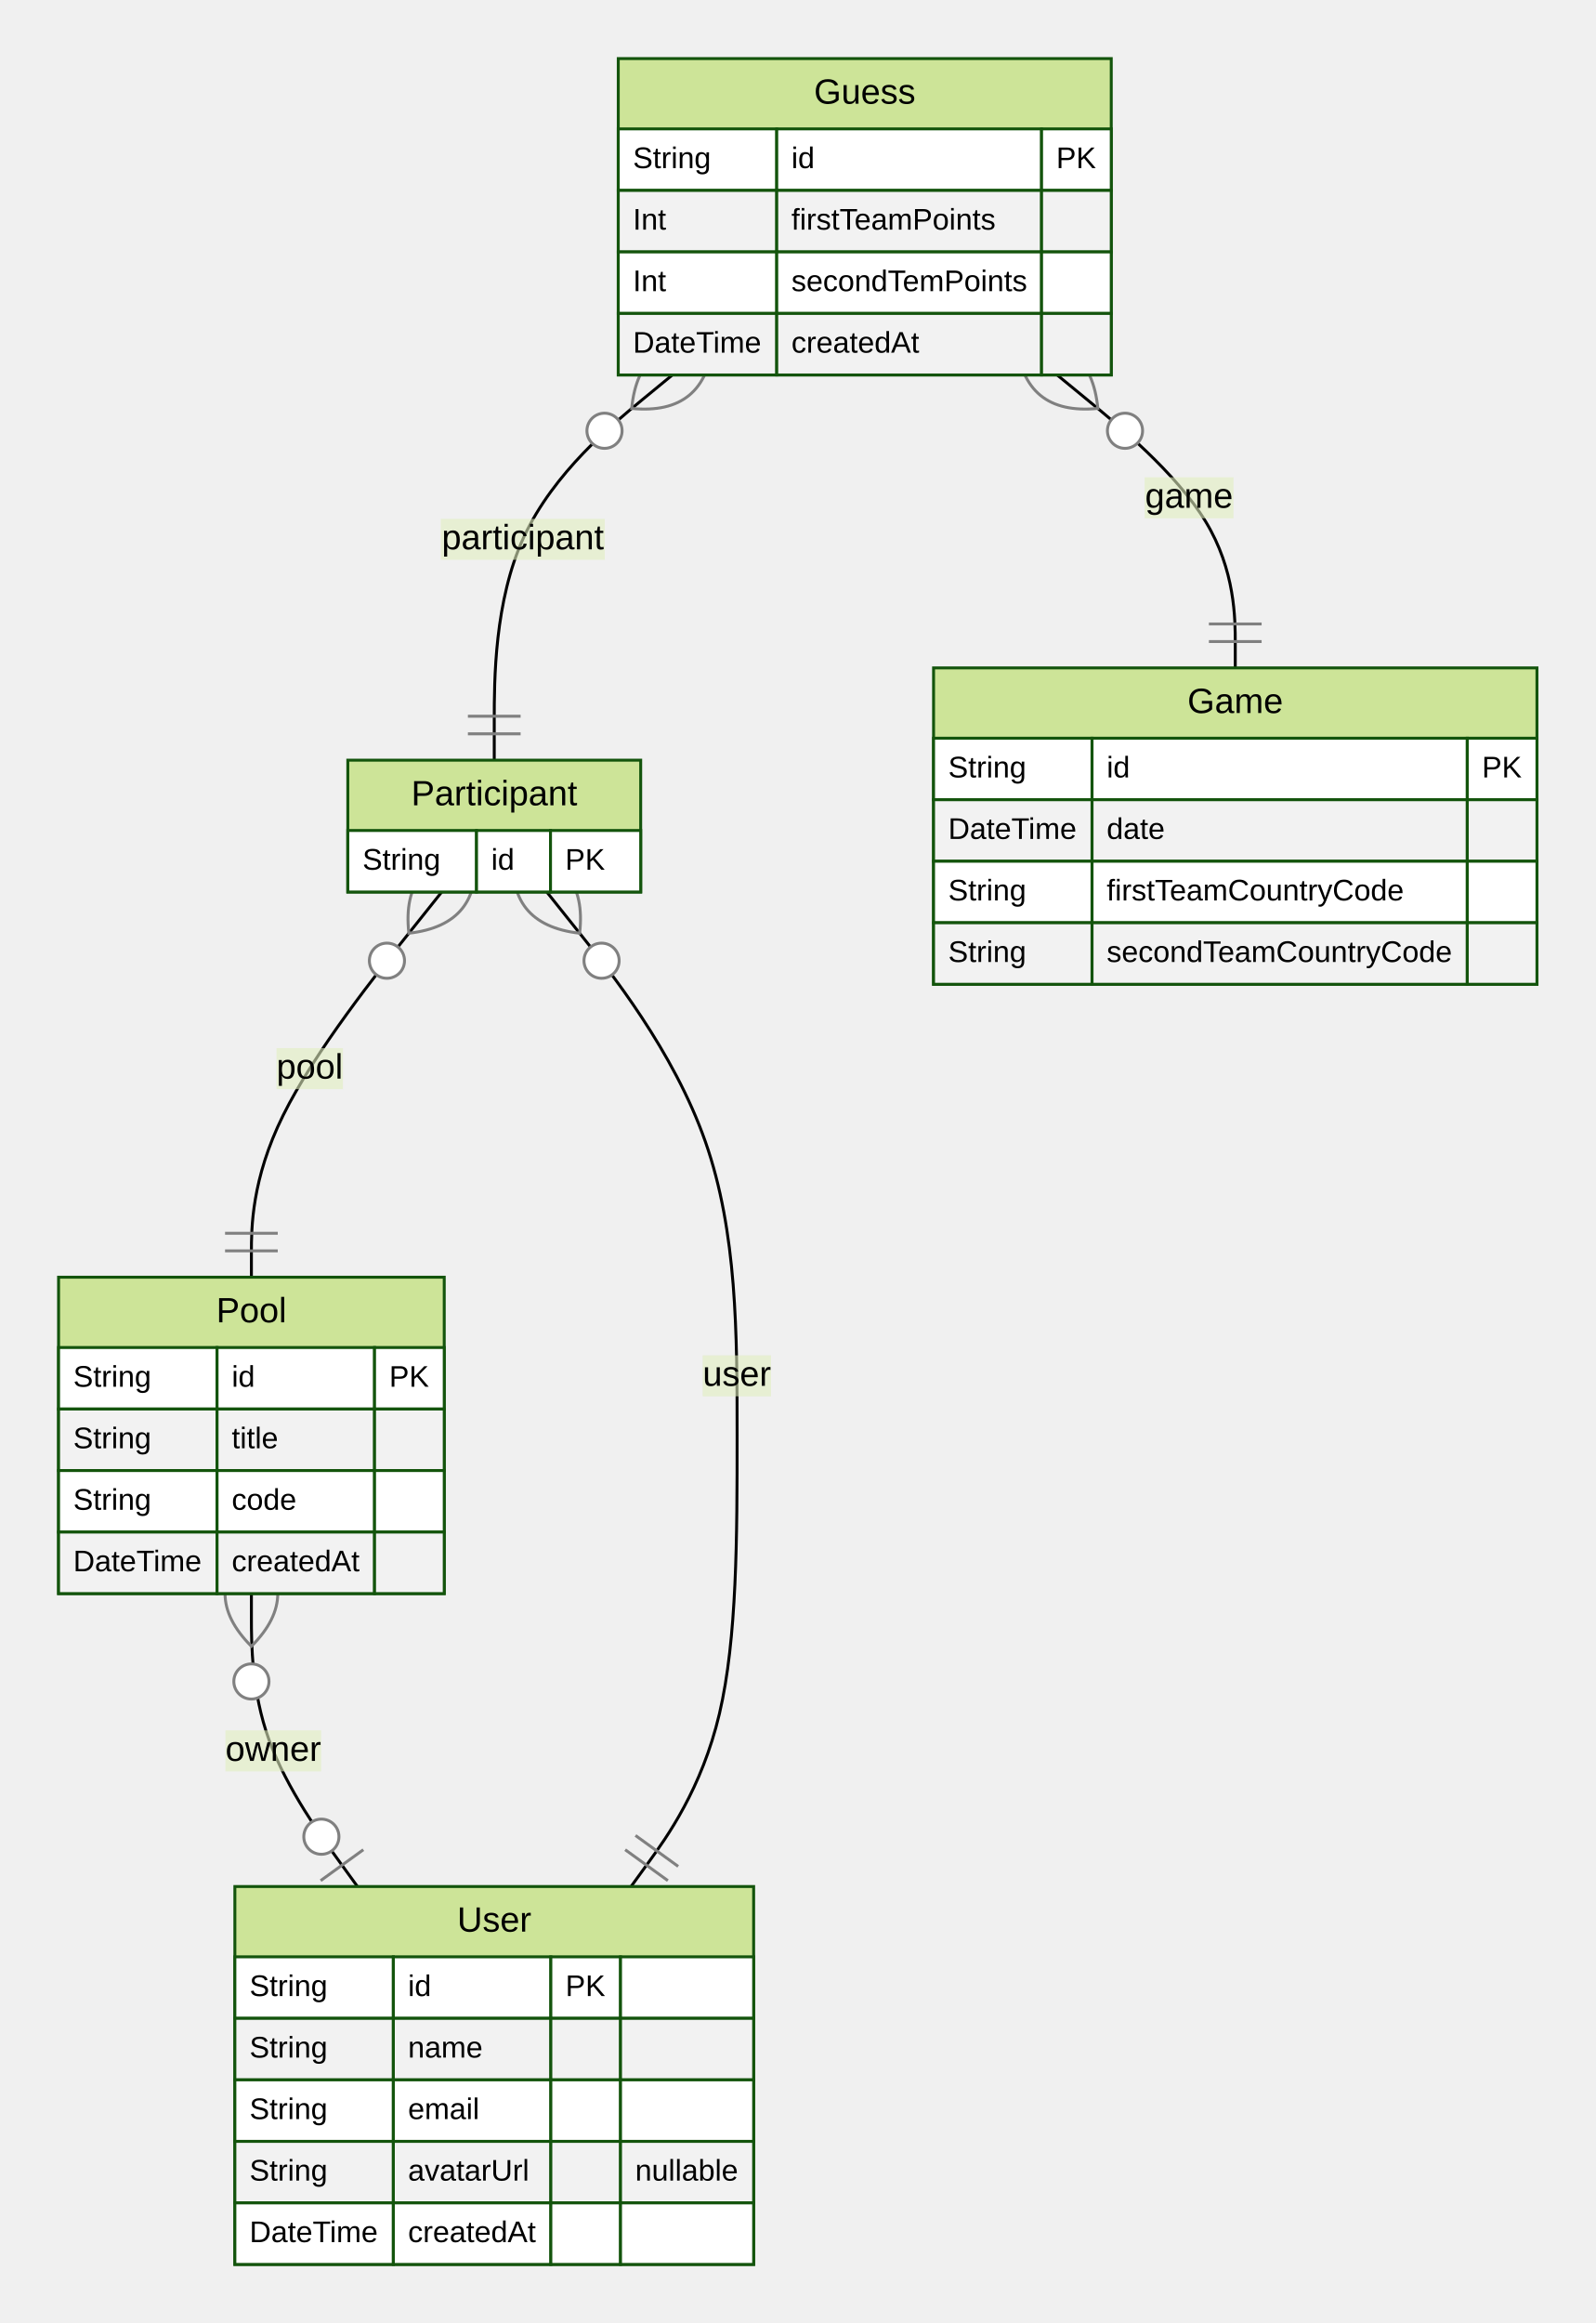
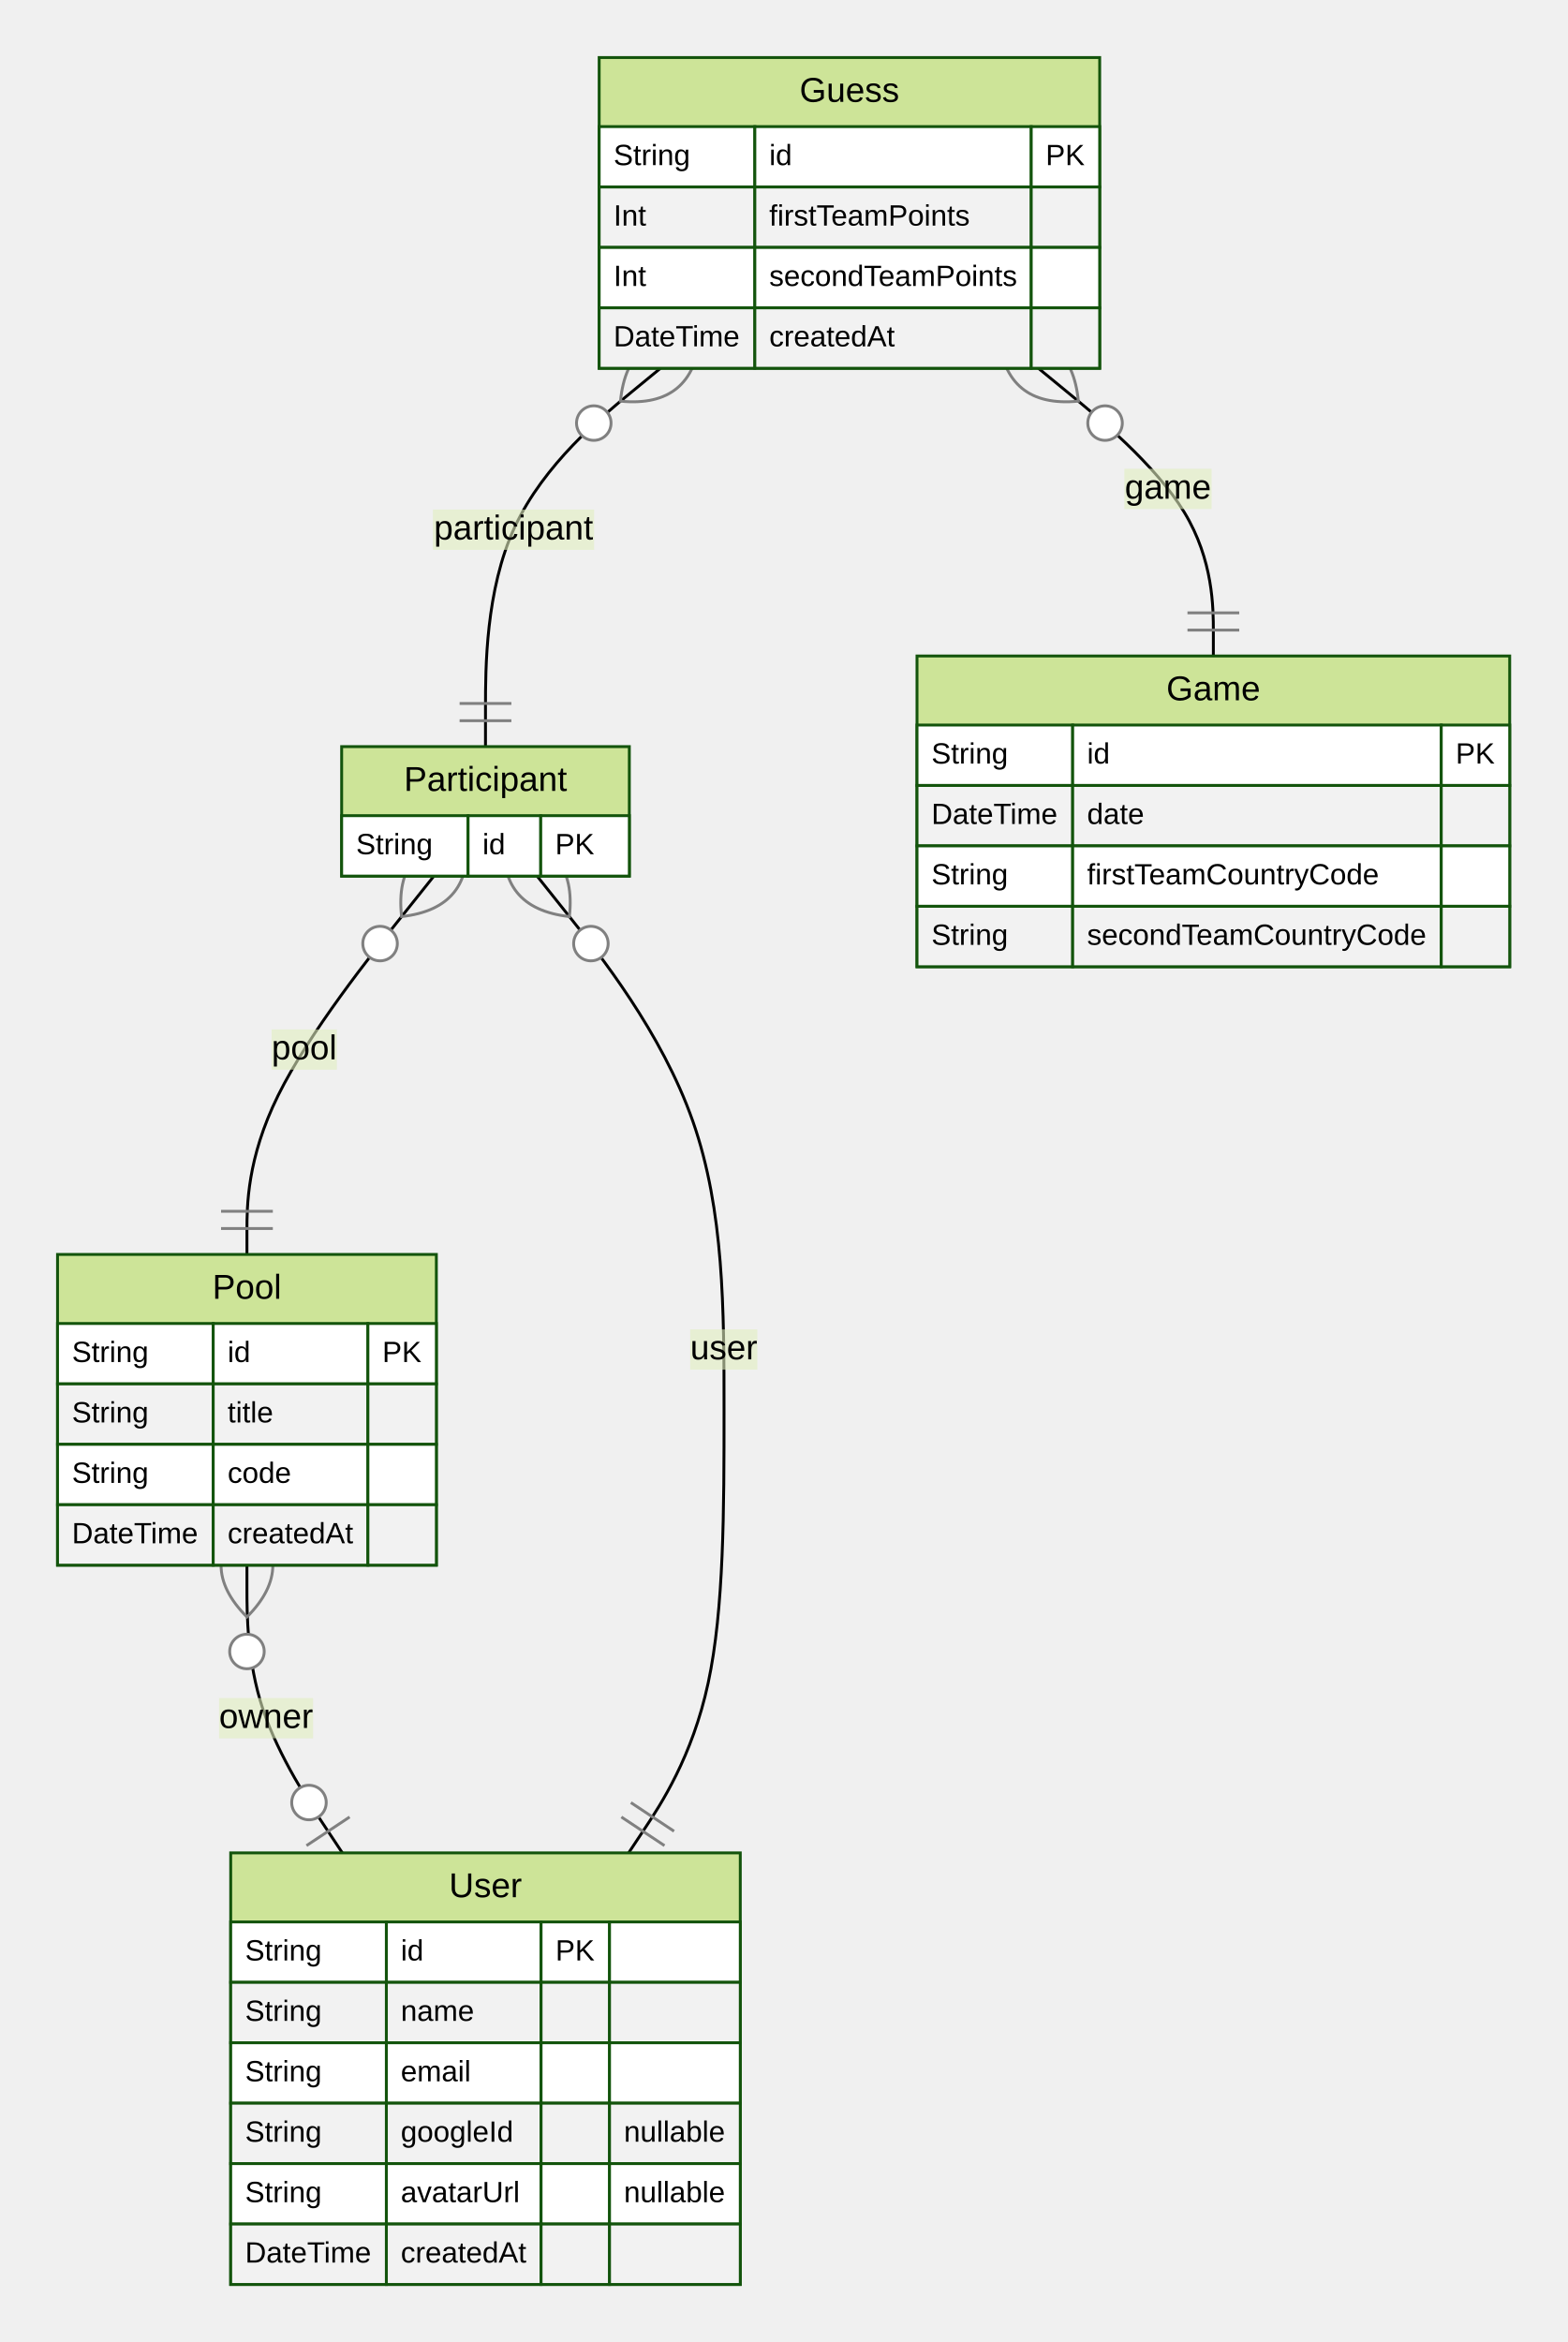
- <svg xmlns="http://www.w3.org/2000/svg" aria-labelledby="chart-title-mermaid-0 chart-desc-mermaid-0" role="img" viewBox="0 0 544.791 793" style="max-width: 544.791px; background-color: white;" width="100%" id="mermaid-0">
+ <svg xmlns="http://www.w3.org/2000/svg" aria-labelledby="chart-title-mermaid-0 chart-desc-mermaid-0" role="img" viewBox="0 0 544.791 814" style="max-width: 544.791px; background-color: white;" width="100%" id="mermaid-0">
  <style>#mermaid-0 {font-family:"trebuchet ms",verdana,arial,sans-serif;font-size:16px;fill:#000000;}#mermaid-0 .error-icon{fill:#552222;}#mermaid-0 .error-text{fill:#552222;stroke:#552222;}#mermaid-0 .edge-thickness-normal{stroke-width:2px;}#mermaid-0 .edge-thickness-thick{stroke-width:3.5px;}#mermaid-0 .edge-pattern-solid{stroke-dasharray:0;}#mermaid-0 .edge-pattern-dashed{stroke-dasharray:3;}#mermaid-0 .edge-pattern-dotted{stroke-dasharray:2;}#mermaid-0 .marker{fill:#000000;stroke:#000000;}#mermaid-0 .marker.cross{stroke:#000000;}#mermaid-0 svg{font-family:"trebuchet ms",verdana,arial,sans-serif;font-size:16px;}#mermaid-0 .entityBox{fill:#cde498;stroke:#13540c;}#mermaid-0 .attributeBoxOdd{fill:#ffffff;stroke:#13540c;}#mermaid-0 .attributeBoxEven{fill:#f2f2f2;stroke:#13540c;}#mermaid-0 .relationshipLabelBox{fill:hsl(78.158, 58.462%, 84.51%);opacity:0.7;background-color:hsl(78.158, 58.462%, 84.51%);}#mermaid-0 .relationshipLabelBox rect{opacity:0.5;}#mermaid-0 .relationshipLine{stroke:#000000;}#mermaid-0 :root{--mermaid-font-family:"trebuchet ms",verdana,arial,sans-serif;}</style>
  <g />
  <defs>
    <marker orient="auto" markerHeight="18" markerWidth="18" refY="9" refX="0" id="ONLY_ONE_START">
      <path d="M9,0 L9,18 M15,0 L15,18" fill="none" stroke="gray" />
    </marker>
  </defs>
  <defs>
    <marker orient="auto" markerHeight="18" markerWidth="18" refY="9" refX="18" id="ONLY_ONE_END">
      <path d="M3,0 L3,18 M9,0 L9,18" fill="none" stroke="gray" />
    </marker>
  </defs>
  <defs>
    <marker orient="auto" markerHeight="18" markerWidth="30" refY="9" refX="0" id="ZERO_OR_ONE_START">
      <circle r="6" cy="9" cx="21" fill="white" stroke="gray" />
      <path d="M9,0 L9,18" fill="none" stroke="gray" />
    </marker>
  </defs>
  <defs>
    <marker orient="auto" markerHeight="18" markerWidth="30" refY="9" refX="30" id="ZERO_OR_ONE_END">
      <circle r="6" cy="9" cx="9" fill="white" stroke="gray" />
      <path d="M21,0 L21,18" fill="none" stroke="gray" />
    </marker>
  </defs>
  <defs>
    <marker orient="auto" markerHeight="36" markerWidth="45" refY="18" refX="18" id="ONE_OR_MORE_START">
      <path d="M0,18 Q 18,0 36,18 Q 18,36 0,18 M42,9 L42,27" fill="none" stroke="gray" />
    </marker>
  </defs>
  <defs>
    <marker orient="auto" markerHeight="36" markerWidth="45" refY="18" refX="27" id="ONE_OR_MORE_END">
      <path d="M3,9 L3,27 M9,18 Q27,0 45,18 Q27,36 9,18" fill="none" stroke="gray" />
    </marker>
  </defs>
  <defs>
    <marker orient="auto" markerHeight="36" markerWidth="57" refY="18" refX="18" id="ZERO_OR_MORE_START">
      <circle r="6" cy="18" cx="48" fill="white" stroke="gray" />
      <path d="M0,18 Q18,0 36,18 Q18,36 0,18" fill="none" stroke="gray" />
    </marker>
  </defs>
  <defs>
    <marker orient="auto" markerHeight="36" markerWidth="57" refY="18" refX="39" id="ZERO_OR_MORE_END">
      <circle r="6" cy="18" cx="9" fill="white" stroke="gray" />
      <path d="M21,18 Q39,0 57,18 Q39,36 21,18" fill="none" stroke="gray" />
    </marker>
  </defs>
-   <path marker-start="url(#ZERO_OR_MORE_START)" marker-end="url(#ZERO_OR_ONE_END)" fill="none" stroke="gray" d="M85.841,544L85.841,552.333C85.841,560.667,85.841,577.333,91.876,594C97.911,610.667,109.981,627.333,116.016,635.667L122.051,644" class="er relationshipLine" />
-   <path marker-start="url(#ZERO_OR_MORE_START)" marker-end="url(#ONLY_ONE_END)" fill="none" stroke="gray" d="M186.702,304.5L197.532,318.083C208.362,331.667,230.023,358.833,240.853,389.75C251.683,420.667,251.683,455.333,251.683,490C251.683,524.667,251.683,559.333,245.648,585C239.613,610.667,227.543,627.333,221.508,635.667L215.473,644" class="er relationshipLine" />
+   <path marker-start="url(#ZERO_OR_MORE_START)" marker-end="url(#ZERO_OR_ONE_END)" fill="none" stroke="gray" d="M85.841,544L85.841,552.333C85.841,560.667,85.841,577.333,91.37,594C96.898,610.667,107.954,627.333,113.482,635.667L119.01,644" class="er relationshipLine" />
+   <path marker-start="url(#ZERO_OR_MORE_START)" marker-end="url(#ONLY_ONE_END)" fill="none" stroke="gray" d="M186.702,304.5L197.532,318.083C208.362,331.667,230.023,358.833,240.853,389.75C251.683,420.667,251.683,455.333,251.683,490C251.683,524.667,251.683,559.333,246.155,585C240.627,610.667,229.571,627.333,224.043,635.667L218.515,644" class="er relationshipLine" />
  <path marker-start="url(#ZERO_OR_MORE_START)" marker-end="url(#ONLY_ONE_END)" fill="none" stroke="gray" d="M150.823,304.5L139.992,318.083C129.162,331.667,107.502,358.833,96.672,380.75C85.841,402.667,85.841,419.333,85.841,427.667L85.841,436" class="er relationshipLine" />
  <path marker-start="url(#ZERO_OR_MORE_START)" marker-end="url(#ONLY_ONE_END)" fill="none" stroke="gray" d="M229.583,128L219.446,136.333C209.309,144.667,189.036,161.333,178.899,183.25C168.762,205.167,168.762,232.333,168.762,245.917L168.762,259.5" class="er relationshipLine" />
  <path marker-start="url(#ZERO_OR_MORE_START)" marker-end="url(#ONLY_ONE_END)" fill="none" stroke="gray" d="M360.956,128L371.093,136.333C381.23,144.667,401.503,161.333,411.64,178C421.777,194.667,421.777,211.333,421.777,219.667L421.777,228" class="er relationshipLine" />
  <g transform="translate(20,436 )" id="Pool">
    <rect height="108" width="131.683" y="0" x="0" stroke="gray" fill-opacity="100%" fill="honeydew" class="er entityBox" />
    <text transform="translate(65.84149,12)" style="font-family: &quot;trebuchet ms&quot;, verdana, arial, sans-serif;; font-size: 12px" text-anchor="middle" dominant-baseline="middle" y="0" x="0" id="entity-Pool" class="er entityLabel">Pool</text>
    <rect height="21" width="54.113" y="24" x="0" stroke="gray" fill-opacity="100%" fill="honeydew" class="er attributeBoxOdd" />
    <text transform="translate(5,34.5)" style="font-family: &quot;trebuchet ms&quot;, verdana, arial, sans-serif;; font-size: 10.2px" text-anchor="left" dominant-baseline="middle" y="0" x="0" id="entity-Pool-attr-1-type" class="er entityLabel">String</text>
    <rect height="21" width="53.775" y="24" x="54.113" stroke="gray" fill-opacity="100%" fill="honeydew" class="er attributeBoxOdd" />
    <text transform="translate(59.11313,34.5)" style="font-family: &quot;trebuchet ms&quot;, verdana, arial, sans-serif;; font-size: 10.2px" text-anchor="left" dominant-baseline="middle" y="0" x="0" id="entity-Pool-attr-1-name" class="er entityLabel">id</text>
    <rect height="21" width="23.795" y="24" x="107.888" stroke="gray" fill-opacity="100%" fill="honeydew" class="er attributeBoxOdd" />
    <text transform="translate(112.888,34.5)" style="font-family: &quot;trebuchet ms&quot;, verdana, arial, sans-serif;; font-size: 10.2px" text-anchor="left" dominant-baseline="middle" y="0" x="0" id="entity-Pool-attr-1-key" class="er entityLabel">PK</text>
    <rect height="21" width="54.113" y="45" x="0" stroke="gray" fill-opacity="100%" fill="honeydew" class="er attributeBoxEven" />
    <text transform="translate(5,55.5)" style="font-family: &quot;trebuchet ms&quot;, verdana, arial, sans-serif;; font-size: 10.2px" text-anchor="left" dominant-baseline="middle" y="0" x="0" id="entity-Pool-attr-2-type" class="er entityLabel">String</text>
    <rect height="21" width="53.775" y="45" x="54.113" stroke="gray" fill-opacity="100%" fill="honeydew" class="er attributeBoxEven" />
    <text transform="translate(59.11313,55.5)" style="font-family: &quot;trebuchet ms&quot;, verdana, arial, sans-serif;; font-size: 10.2px" text-anchor="left" dominant-baseline="middle" y="0" x="0" id="entity-Pool-attr-2-name" class="er entityLabel">title</text>
    <rect height="21" width="23.795" y="45" x="107.888" stroke="gray" fill-opacity="100%" fill="honeydew" class="er attributeBoxEven" />
    <text transform="translate(112.888,55.5)" style="font-family: &quot;trebuchet ms&quot;, verdana, arial, sans-serif;; font-size: 10.2px" text-anchor="left" dominant-baseline="middle" y="0" x="0" id="entity-Pool-attr-2-key" class="er entityLabel" />
    <rect height="21" width="54.113" y="66" x="0" stroke="gray" fill-opacity="100%" fill="honeydew" class="er attributeBoxOdd" />
    <text transform="translate(5,76.5)" style="font-family: &quot;trebuchet ms&quot;, verdana, arial, sans-serif;; font-size: 10.2px" text-anchor="left" dominant-baseline="middle" y="0" x="0" id="entity-Pool-attr-3-type" class="er entityLabel">String</text>
    <rect height="21" width="53.775" y="66" x="54.113" stroke="gray" fill-opacity="100%" fill="honeydew" class="er attributeBoxOdd" />
    <text transform="translate(59.11313,76.5)" style="font-family: &quot;trebuchet ms&quot;, verdana, arial, sans-serif;; font-size: 10.2px" text-anchor="left" dominant-baseline="middle" y="0" x="0" id="entity-Pool-attr-3-name" class="er entityLabel">code</text>
    <rect height="21" width="23.795" y="66" x="107.888" stroke="gray" fill-opacity="100%" fill="honeydew" class="er attributeBoxOdd" />
    <text transform="translate(112.888,76.5)" style="font-family: &quot;trebuchet ms&quot;, verdana, arial, sans-serif;; font-size: 10.2px" text-anchor="left" dominant-baseline="middle" y="0" x="0" id="entity-Pool-attr-3-key" class="er entityLabel" />
    <rect height="21" width="54.113" y="87" x="0" stroke="gray" fill-opacity="100%" fill="honeydew" class="er attributeBoxEven" />
    <text transform="translate(5,97.5)" style="font-family: &quot;trebuchet ms&quot;, verdana, arial, sans-serif;; font-size: 10.2px" text-anchor="left" dominant-baseline="middle" y="0" x="0" id="entity-Pool-attr-4-type" class="er entityLabel">DateTime</text>
    <rect height="21" width="53.775" y="87" x="54.113" stroke="gray" fill-opacity="100%" fill="honeydew" class="er attributeBoxEven" />
    <text transform="translate(59.11313,97.5)" style="font-family: &quot;trebuchet ms&quot;, verdana, arial, sans-serif;; font-size: 10.2px" text-anchor="left" dominant-baseline="middle" y="0" x="0" id="entity-Pool-attr-4-name" class="er entityLabel">createdAt</text>
    <rect height="21" width="23.795" y="87" x="107.888" stroke="gray" fill-opacity="100%" fill="honeydew" class="er attributeBoxEven" />
    <text transform="translate(112.888,97.5)" style="font-family: &quot;trebuchet ms&quot;, verdana, arial, sans-serif;; font-size: 10.2px" text-anchor="left" dominant-baseline="middle" y="0" x="0" id="entity-Pool-attr-4-key" class="er entityLabel" />
  </g>
  <g transform="translate(118.7622,259.5 )" id="Participant">
    <rect height="45" width="100" y="0" x="0" stroke="gray" fill-opacity="100%" fill="honeydew" class="er entityBox" />
    <text transform="translate(50,12)" style="font-family: &quot;trebuchet ms&quot;, verdana, arial, sans-serif;; font-size: 12px" text-anchor="middle" dominant-baseline="middle" y="0" x="0" id="entity-Participant" class="er entityLabel">Participant</text>
    <rect height="21" width="43.945" y="24" x="0" stroke="gray" fill-opacity="100%" fill="honeydew" class="er attributeBoxOdd" />
    <text transform="translate(5,34.5)" style="font-family: &quot;trebuchet ms&quot;, verdana, arial, sans-serif;; font-size: 10.2px" text-anchor="left" dominant-baseline="middle" y="0" x="0" id="entity-Participant-attr-1-type" class="er entityLabel">String</text>
    <rect height="21" width="25.262" y="24" x="43.945" stroke="gray" fill-opacity="100%" fill="honeydew" class="er attributeBoxOdd" />
    <text transform="translate(48.94526,34.5)" style="font-family: &quot;trebuchet ms&quot;, verdana, arial, sans-serif;; font-size: 10.2px" text-anchor="left" dominant-baseline="middle" y="0" x="0" id="entity-Participant-attr-1-name" class="er entityLabel">id</text>
    <rect height="21" width="30.793" y="24" x="69.207" stroke="gray" fill-opacity="100%" fill="honeydew" class="er attributeBoxOdd" />
    <text transform="translate(74.20681,34.5)" style="font-family: &quot;trebuchet ms&quot;, verdana, arial, sans-serif;; font-size: 10.2px" text-anchor="left" dominant-baseline="middle" y="0" x="0" id="entity-Participant-attr-1-key" class="er entityLabel">PK</text>
  </g>
  <g transform="translate(80.19414,644 )" id="User">
-     <rect height="129" width="177.136" y="0" x="0" stroke="gray" fill-opacity="100%" fill="honeydew" class="er entityBox" />
+     <rect height="150" width="177.136" y="0" x="0" stroke="gray" fill-opacity="100%" fill="honeydew" class="er entityBox" />
    <text transform="translate(88.5681,12)" style="font-family: &quot;trebuchet ms&quot;, verdana, arial, sans-serif;; font-size: 12px" text-anchor="middle" dominant-baseline="middle" y="0" x="0" id="entity-User" class="er entityLabel">User</text>
    <rect height="21" width="54.113" y="24" x="0" stroke="gray" fill-opacity="100%" fill="honeydew" class="er attributeBoxOdd" />
    <text transform="translate(5,34.5)" style="font-family: &quot;trebuchet ms&quot;, verdana, arial, sans-serif;; font-size: 10.2px" text-anchor="left" dominant-baseline="middle" y="0" x="0" id="entity-User-attr-1-type" class="er entityLabel">String</text>
    <rect height="21" width="53.775" y="24" x="54.113" stroke="gray" fill-opacity="100%" fill="honeydew" class="er attributeBoxOdd" />
    <text transform="translate(59.11313,34.5)" style="font-family: &quot;trebuchet ms&quot;, verdana, arial, sans-serif;; font-size: 10.2px" text-anchor="left" dominant-baseline="middle" y="0" x="0" id="entity-User-attr-1-name" class="er entityLabel">id</text>
    <rect height="21" width="23.795" y="24" x="107.888" stroke="gray" fill-opacity="100%" fill="honeydew" class="er attributeBoxOdd" />
    <text transform="translate(112.888,34.5)" style="font-family: &quot;trebuchet ms&quot;, verdana, arial, sans-serif;; font-size: 10.2px" text-anchor="left" dominant-baseline="middle" y="0" x="0" id="entity-User-attr-1-key" class="er entityLabel">PK</text>
    <rect height="21" width="45.453" y="24" x="131.683" stroke="gray" fill-opacity="100%" fill="honeydew" class="er attributeBoxOdd" />
    <text transform="translate(136.683,34.5)" style="font-family: &quot;trebuchet ms&quot;, verdana, arial, sans-serif;; font-size: 10.2px" text-anchor="left" dominant-baseline="middle" y="0" x="0" id="entity-User-attr-1-comment" class="er entityLabel" />
    <rect height="21" width="54.113" y="45" x="0" stroke="gray" fill-opacity="100%" fill="honeydew" class="er attributeBoxEven" />
    <text transform="translate(5,55.5)" style="font-family: &quot;trebuchet ms&quot;, verdana, arial, sans-serif;; font-size: 10.2px" text-anchor="left" dominant-baseline="middle" y="0" x="0" id="entity-User-attr-2-type" class="er entityLabel">String</text>
    <rect height="21" width="53.775" y="45" x="54.113" stroke="gray" fill-opacity="100%" fill="honeydew" class="er attributeBoxEven" />
    <text transform="translate(59.11313,55.5)" style="font-family: &quot;trebuchet ms&quot;, verdana, arial, sans-serif;; font-size: 10.2px" text-anchor="left" dominant-baseline="middle" y="0" x="0" id="entity-User-attr-2-name" class="er entityLabel">name</text>
    <rect height="21" width="23.795" y="45" x="107.888" stroke="gray" fill-opacity="100%" fill="honeydew" class="er attributeBoxEven" />
    <text transform="translate(112.888,55.5)" style="font-family: &quot;trebuchet ms&quot;, verdana, arial, sans-serif;; font-size: 10.2px" text-anchor="left" dominant-baseline="middle" y="0" x="0" id="entity-User-attr-2-key" class="er entityLabel" />
    <rect height="21" width="45.453" y="45" x="131.683" stroke="gray" fill-opacity="100%" fill="honeydew" class="er attributeBoxEven" />
    <text transform="translate(136.683,55.5)" style="font-family: &quot;trebuchet ms&quot;, verdana, arial, sans-serif;; font-size: 10.2px" text-anchor="left" dominant-baseline="middle" y="0" x="0" id="entity-User-attr-2-comment" class="er entityLabel" />
    <rect height="21" width="54.113" y="66" x="0" stroke="gray" fill-opacity="100%" fill="honeydew" class="er attributeBoxOdd" />
    <text transform="translate(5,76.5)" style="font-family: &quot;trebuchet ms&quot;, verdana, arial, sans-serif;; font-size: 10.2px" text-anchor="left" dominant-baseline="middle" y="0" x="0" id="entity-User-attr-3-type" class="er entityLabel">String</text>
    <rect height="21" width="53.775" y="66" x="54.113" stroke="gray" fill-opacity="100%" fill="honeydew" class="er attributeBoxOdd" />
    <text transform="translate(59.11313,76.5)" style="font-family: &quot;trebuchet ms&quot;, verdana, arial, sans-serif;; font-size: 10.2px" text-anchor="left" dominant-baseline="middle" y="0" x="0" id="entity-User-attr-3-name" class="er entityLabel">email</text>
    <rect height="21" width="23.795" y="66" x="107.888" stroke="gray" fill-opacity="100%" fill="honeydew" class="er attributeBoxOdd" />
    <text transform="translate(112.888,76.5)" style="font-family: &quot;trebuchet ms&quot;, verdana, arial, sans-serif;; font-size: 10.2px" text-anchor="left" dominant-baseline="middle" y="0" x="0" id="entity-User-attr-3-key" class="er entityLabel" />
    <rect height="21" width="45.453" y="66" x="131.683" stroke="gray" fill-opacity="100%" fill="honeydew" class="er attributeBoxOdd" />
    <text transform="translate(136.683,76.5)" style="font-family: &quot;trebuchet ms&quot;, verdana, arial, sans-serif;; font-size: 10.2px" text-anchor="left" dominant-baseline="middle" y="0" x="0" id="entity-User-attr-3-comment" class="er entityLabel" />
    <rect height="21" width="54.113" y="87" x="0" stroke="gray" fill-opacity="100%" fill="honeydew" class="er attributeBoxEven" />
    <text transform="translate(5,97.5)" style="font-family: &quot;trebuchet ms&quot;, verdana, arial, sans-serif;; font-size: 10.2px" text-anchor="left" dominant-baseline="middle" y="0" x="0" id="entity-User-attr-4-type" class="er entityLabel">String</text>
    <rect height="21" width="53.775" y="87" x="54.113" stroke="gray" fill-opacity="100%" fill="honeydew" class="er attributeBoxEven" />
-     <text transform="translate(59.11313,97.5)" style="font-family: &quot;trebuchet ms&quot;, verdana, arial, sans-serif;; font-size: 10.2px" text-anchor="left" dominant-baseline="middle" y="0" x="0" id="entity-User-attr-4-name" class="er entityLabel">avatarUrl</text>
+     <text transform="translate(59.11313,97.5)" style="font-family: &quot;trebuchet ms&quot;, verdana, arial, sans-serif;; font-size: 10.2px" text-anchor="left" dominant-baseline="middle" y="0" x="0" id="entity-User-attr-4-name" class="er entityLabel">googleId</text>
    <rect height="21" width="23.795" y="87" x="107.888" stroke="gray" fill-opacity="100%" fill="honeydew" class="er attributeBoxEven" />
    <text transform="translate(112.888,97.5)" style="font-family: &quot;trebuchet ms&quot;, verdana, arial, sans-serif;; font-size: 10.2px" text-anchor="left" dominant-baseline="middle" y="0" x="0" id="entity-User-attr-4-key" class="er entityLabel" />
    <rect height="21" width="45.453" y="87" x="131.683" stroke="gray" fill-opacity="100%" fill="honeydew" class="er attributeBoxEven" />
    <text transform="translate(136.683,97.5)" style="font-family: &quot;trebuchet ms&quot;, verdana, arial, sans-serif;; font-size: 10.2px" text-anchor="left" dominant-baseline="middle" y="0" x="0" id="entity-User-attr-4-comment" class="er entityLabel">nullable</text>
    <rect height="21" width="54.113" y="108" x="0" stroke="gray" fill-opacity="100%" fill="honeydew" class="er attributeBoxOdd" />
-     <text transform="translate(5,118.5)" style="font-family: &quot;trebuchet ms&quot;, verdana, arial, sans-serif;; font-size: 10.2px" text-anchor="left" dominant-baseline="middle" y="0" x="0" id="entity-User-attr-5-type" class="er entityLabel">DateTime</text>
+     <text transform="translate(5,118.5)" style="font-family: &quot;trebuchet ms&quot;, verdana, arial, sans-serif;; font-size: 10.2px" text-anchor="left" dominant-baseline="middle" y="0" x="0" id="entity-User-attr-5-type" class="er entityLabel">String</text>
    <rect height="21" width="53.775" y="108" x="54.113" stroke="gray" fill-opacity="100%" fill="honeydew" class="er attributeBoxOdd" />
-     <text transform="translate(59.11313,118.5)" style="font-family: &quot;trebuchet ms&quot;, verdana, arial, sans-serif;; font-size: 10.2px" text-anchor="left" dominant-baseline="middle" y="0" x="0" id="entity-User-attr-5-name" class="er entityLabel">createdAt</text>
+     <text transform="translate(59.11313,118.5)" style="font-family: &quot;trebuchet ms&quot;, verdana, arial, sans-serif;; font-size: 10.2px" text-anchor="left" dominant-baseline="middle" y="0" x="0" id="entity-User-attr-5-name" class="er entityLabel">avatarUrl</text>
    <rect height="21" width="23.795" y="108" x="107.888" stroke="gray" fill-opacity="100%" fill="honeydew" class="er attributeBoxOdd" />
    <text transform="translate(112.888,118.5)" style="font-family: &quot;trebuchet ms&quot;, verdana, arial, sans-serif;; font-size: 10.2px" text-anchor="left" dominant-baseline="middle" y="0" x="0" id="entity-User-attr-5-key" class="er entityLabel" />
    <rect height="21" width="45.453" y="108" x="131.683" stroke="gray" fill-opacity="100%" fill="honeydew" class="er attributeBoxOdd" />
-     <text transform="translate(136.683,118.5)" style="font-family: &quot;trebuchet ms&quot;, verdana, arial, sans-serif;; font-size: 10.2px" text-anchor="left" dominant-baseline="middle" y="0" x="0" id="entity-User-attr-5-comment" class="er entityLabel" />
+     <text transform="translate(136.683,118.5)" style="font-family: &quot;trebuchet ms&quot;, verdana, arial, sans-serif;; font-size: 10.2px" text-anchor="left" dominant-baseline="middle" y="0" x="0" id="entity-User-attr-5-comment" class="er entityLabel">nullable</text>
+     <rect height="21" width="54.113" y="129" x="0" stroke="gray" fill-opacity="100%" fill="honeydew" class="er attributeBoxEven" />
+     <text transform="translate(5,139.5)" style="font-family: &quot;trebuchet ms&quot;, verdana, arial, sans-serif;; font-size: 10.2px" text-anchor="left" dominant-baseline="middle" y="0" x="0" id="entity-User-attr-6-type" class="er entityLabel">DateTime</text>
+     <rect height="21" width="53.775" y="129" x="54.113" stroke="gray" fill-opacity="100%" fill="honeydew" class="er attributeBoxEven" />
+     <text transform="translate(59.11313,139.5)" style="font-family: &quot;trebuchet ms&quot;, verdana, arial, sans-serif;; font-size: 10.2px" text-anchor="left" dominant-baseline="middle" y="0" x="0" id="entity-User-attr-6-name" class="er entityLabel">createdAt</text>
+     <rect height="21" width="23.795" y="129" x="107.888" stroke="gray" fill-opacity="100%" fill="honeydew" class="er attributeBoxEven" />
+     <text transform="translate(112.888,139.5)" style="font-family: &quot;trebuchet ms&quot;, verdana, arial, sans-serif;; font-size: 10.2px" text-anchor="left" dominant-baseline="middle" y="0" x="0" id="entity-User-attr-6-key" class="er entityLabel" />
+     <rect height="21" width="45.453" y="129" x="131.683" stroke="gray" fill-opacity="100%" fill="honeydew" class="er attributeBoxEven" />
+     <text transform="translate(136.683,139.5)" style="font-family: &quot;trebuchet ms&quot;, verdana, arial, sans-serif;; font-size: 10.2px" text-anchor="left" dominant-baseline="middle" y="0" x="0" id="entity-User-attr-6-comment" class="er entityLabel" />
  </g>
  <g transform="translate(318.7622,228 )" id="Game">
    <rect height="108" width="206.029" y="0" x="0" stroke="gray" fill-opacity="100%" fill="honeydew" class="er entityBox" />
    <text transform="translate(103.0145,12)" style="font-family: &quot;trebuchet ms&quot;, verdana, arial, sans-serif;; font-size: 12px" text-anchor="middle" dominant-baseline="middle" y="0" x="0" id="entity-Game" class="er entityLabel">Game</text>
    <rect height="21" width="54.113" y="24" x="0" stroke="gray" fill-opacity="100%" fill="honeydew" class="er attributeBoxOdd" />
    <text transform="translate(5,34.5)" style="font-family: &quot;trebuchet ms&quot;, verdana, arial, sans-serif;; font-size: 10.2px" text-anchor="left" dominant-baseline="middle" y="0" x="0" id="entity-Game-attr-1-type" class="er entityLabel">String</text>
    <rect height="21" width="128.121" y="24" x="54.113" stroke="gray" fill-opacity="100%" fill="honeydew" class="er attributeBoxOdd" />
    <text transform="translate(59.11313,34.5)" style="font-family: &quot;trebuchet ms&quot;, verdana, arial, sans-serif;; font-size: 10.2px" text-anchor="left" dominant-baseline="middle" y="0" x="0" id="entity-Game-attr-1-name" class="er entityLabel">id</text>
    <rect height="21" width="23.795" y="24" x="182.234" stroke="gray" fill-opacity="100%" fill="honeydew" class="er attributeBoxOdd" />
    <text transform="translate(187.2339,34.5)" style="font-family: &quot;trebuchet ms&quot;, verdana, arial, sans-serif;; font-size: 10.2px" text-anchor="left" dominant-baseline="middle" y="0" x="0" id="entity-Game-attr-1-key" class="er entityLabel">PK</text>
    <rect height="21" width="54.113" y="45" x="0" stroke="gray" fill-opacity="100%" fill="honeydew" class="er attributeBoxEven" />
    <text transform="translate(5,55.5)" style="font-family: &quot;trebuchet ms&quot;, verdana, arial, sans-serif;; font-size: 10.2px" text-anchor="left" dominant-baseline="middle" y="0" x="0" id="entity-Game-attr-2-type" class="er entityLabel">DateTime</text>
    <rect height="21" width="128.121" y="45" x="54.113" stroke="gray" fill-opacity="100%" fill="honeydew" class="er attributeBoxEven" />
    <text transform="translate(59.11313,55.5)" style="font-family: &quot;trebuchet ms&quot;, verdana, arial, sans-serif;; font-size: 10.2px" text-anchor="left" dominant-baseline="middle" y="0" x="0" id="entity-Game-attr-2-name" class="er entityLabel">date</text>
    <rect height="21" width="23.795" y="45" x="182.234" stroke="gray" fill-opacity="100%" fill="honeydew" class="er attributeBoxEven" />
    <text transform="translate(187.2339,55.5)" style="font-family: &quot;trebuchet ms&quot;, verdana, arial, sans-serif;; font-size: 10.2px" text-anchor="left" dominant-baseline="middle" y="0" x="0" id="entity-Game-attr-2-key" class="er entityLabel" />
    <rect height="21" width="54.113" y="66" x="0" stroke="gray" fill-opacity="100%" fill="honeydew" class="er attributeBoxOdd" />
    <text transform="translate(5,76.5)" style="font-family: &quot;trebuchet ms&quot;, verdana, arial, sans-serif;; font-size: 10.2px" text-anchor="left" dominant-baseline="middle" y="0" x="0" id="entity-Game-attr-3-type" class="er entityLabel">String</text>
    <rect height="21" width="128.121" y="66" x="54.113" stroke="gray" fill-opacity="100%" fill="honeydew" class="er attributeBoxOdd" />
    <text transform="translate(59.11313,76.5)" style="font-family: &quot;trebuchet ms&quot;, verdana, arial, sans-serif;; font-size: 10.2px" text-anchor="left" dominant-baseline="middle" y="0" x="0" id="entity-Game-attr-3-name" class="er entityLabel">firstTeamCountryCode</text>
    <rect height="21" width="23.795" y="66" x="182.234" stroke="gray" fill-opacity="100%" fill="honeydew" class="er attributeBoxOdd" />
    <text transform="translate(187.2339,76.5)" style="font-family: &quot;trebuchet ms&quot;, verdana, arial, sans-serif;; font-size: 10.2px" text-anchor="left" dominant-baseline="middle" y="0" x="0" id="entity-Game-attr-3-key" class="er entityLabel" />
    <rect height="21" width="54.113" y="87" x="0" stroke="gray" fill-opacity="100%" fill="honeydew" class="er attributeBoxEven" />
    <text transform="translate(5,97.5)" style="font-family: &quot;trebuchet ms&quot;, verdana, arial, sans-serif;; font-size: 10.2px" text-anchor="left" dominant-baseline="middle" y="0" x="0" id="entity-Game-attr-4-type" class="er entityLabel">String</text>
    <rect height="21" width="128.121" y="87" x="54.113" stroke="gray" fill-opacity="100%" fill="honeydew" class="er attributeBoxEven" />
    <text transform="translate(59.11313,97.5)" style="font-family: &quot;trebuchet ms&quot;, verdana, arial, sans-serif;; font-size: 10.2px" text-anchor="left" dominant-baseline="middle" y="0" x="0" id="entity-Game-attr-4-name" class="er entityLabel">secondTeamCountryCode</text>
    <rect height="21" width="23.795" y="87" x="182.234" stroke="gray" fill-opacity="100%" fill="honeydew" class="er attributeBoxEven" />
    <text transform="translate(187.2339,97.5)" style="font-family: &quot;trebuchet ms&quot;, verdana, arial, sans-serif;; font-size: 10.2px" text-anchor="left" dominant-baseline="middle" y="0" x="0" id="entity-Game-attr-4-key" class="er entityLabel" />
  </g>
-   <g transform="translate(211.1045,20 )" id="Guess">
-     <rect height="108" width="168.33" y="0" x="0" stroke="gray" fill-opacity="100%" fill="honeydew" class="er entityBox" />
-     <text transform="translate(84.16499,12)" style="font-family: &quot;trebuchet ms&quot;, verdana, arial, sans-serif;; font-size: 12px" text-anchor="middle" dominant-baseline="middle" y="0" x="0" id="entity-Guess" class="er entityLabel">Guess</text>
+   <g transform="translate(208.2763,20 )" id="Guess">
+     <rect height="108" width="173.986" y="0" x="0" stroke="gray" fill-opacity="100%" fill="honeydew" class="er entityBox" />
+     <text transform="translate(86.99312,12)" style="font-family: &quot;trebuchet ms&quot;, verdana, arial, sans-serif;; font-size: 12px" text-anchor="middle" dominant-baseline="middle" y="0" x="0" id="entity-Guess" class="er entityLabel">Guess</text>
    <rect height="21" width="54.113" y="24" x="0" stroke="gray" fill-opacity="100%" fill="honeydew" class="er attributeBoxOdd" />
    <text transform="translate(5,34.5)" style="font-family: &quot;trebuchet ms&quot;, verdana, arial, sans-serif;; font-size: 10.2px" text-anchor="left" dominant-baseline="middle" y="0" x="0" id="entity-Guess-attr-1-type" class="er entityLabel">String</text>
-     <rect height="21" width="90.422" y="24" x="54.113" stroke="gray" fill-opacity="100%" fill="honeydew" class="er attributeBoxOdd" />
+     <rect height="21" width="96.078" y="24" x="54.113" stroke="gray" fill-opacity="100%" fill="honeydew" class="er attributeBoxOdd" />
    <text transform="translate(59.11313,34.5)" style="font-family: &quot;trebuchet ms&quot;, verdana, arial, sans-serif;; font-size: 10.2px" text-anchor="left" dominant-baseline="middle" y="0" x="0" id="entity-Guess-attr-1-name" class="er entityLabel">id</text>
-     <rect height="21" width="23.795" y="24" x="144.535" stroke="gray" fill-opacity="100%" fill="honeydew" class="er attributeBoxOdd" />
-     <text transform="translate(149.535,34.5)" style="font-family: &quot;trebuchet ms&quot;, verdana, arial, sans-serif;; font-size: 10.2px" text-anchor="left" dominant-baseline="middle" y="0" x="0" id="entity-Guess-attr-1-key" class="er entityLabel">PK</text>
+     <rect height="21" width="23.795" y="24" x="150.191" stroke="gray" fill-opacity="100%" fill="honeydew" class="er attributeBoxOdd" />
+     <text transform="translate(155.1913,34.5)" style="font-family: &quot;trebuchet ms&quot;, verdana, arial, sans-serif;; font-size: 10.2px" text-anchor="left" dominant-baseline="middle" y="0" x="0" id="entity-Guess-attr-1-key" class="er entityLabel">PK</text>
    <rect height="21" width="54.113" y="45" x="0" stroke="gray" fill-opacity="100%" fill="honeydew" class="er attributeBoxEven" />
    <text transform="translate(5,55.5)" style="font-family: &quot;trebuchet ms&quot;, verdana, arial, sans-serif;; font-size: 10.2px" text-anchor="left" dominant-baseline="middle" y="0" x="0" id="entity-Guess-attr-2-type" class="er entityLabel">Int</text>
-     <rect height="21" width="90.422" y="45" x="54.113" stroke="gray" fill-opacity="100%" fill="honeydew" class="er attributeBoxEven" />
+     <rect height="21" width="96.078" y="45" x="54.113" stroke="gray" fill-opacity="100%" fill="honeydew" class="er attributeBoxEven" />
    <text transform="translate(59.11313,55.5)" style="font-family: &quot;trebuchet ms&quot;, verdana, arial, sans-serif;; font-size: 10.2px" text-anchor="left" dominant-baseline="middle" y="0" x="0" id="entity-Guess-attr-2-name" class="er entityLabel">firstTeamPoints</text>
-     <rect height="21" width="23.795" y="45" x="144.535" stroke="gray" fill-opacity="100%" fill="honeydew" class="er attributeBoxEven" />
-     <text transform="translate(149.535,55.5)" style="font-family: &quot;trebuchet ms&quot;, verdana, arial, sans-serif;; font-size: 10.2px" text-anchor="left" dominant-baseline="middle" y="0" x="0" id="entity-Guess-attr-2-key" class="er entityLabel" />
+     <rect height="21" width="23.795" y="45" x="150.191" stroke="gray" fill-opacity="100%" fill="honeydew" class="er attributeBoxEven" />
+     <text transform="translate(155.1913,55.5)" style="font-family: &quot;trebuchet ms&quot;, verdana, arial, sans-serif;; font-size: 10.2px" text-anchor="left" dominant-baseline="middle" y="0" x="0" id="entity-Guess-attr-2-key" class="er entityLabel" />
    <rect height="21" width="54.113" y="66" x="0" stroke="gray" fill-opacity="100%" fill="honeydew" class="er attributeBoxOdd" />
    <text transform="translate(5,76.5)" style="font-family: &quot;trebuchet ms&quot;, verdana, arial, sans-serif;; font-size: 10.2px" text-anchor="left" dominant-baseline="middle" y="0" x="0" id="entity-Guess-attr-3-type" class="er entityLabel">Int</text>
-     <rect height="21" width="90.422" y="66" x="54.113" stroke="gray" fill-opacity="100%" fill="honeydew" class="er attributeBoxOdd" />
-     <text transform="translate(59.11313,76.5)" style="font-family: &quot;trebuchet ms&quot;, verdana, arial, sans-serif;; font-size: 10.2px" text-anchor="left" dominant-baseline="middle" y="0" x="0" id="entity-Guess-attr-3-name" class="er entityLabel">secondTemPoints</text>
-     <rect height="21" width="23.795" y="66" x="144.535" stroke="gray" fill-opacity="100%" fill="honeydew" class="er attributeBoxOdd" />
-     <text transform="translate(149.535,76.5)" style="font-family: &quot;trebuchet ms&quot;, verdana, arial, sans-serif;; font-size: 10.2px" text-anchor="left" dominant-baseline="middle" y="0" x="0" id="entity-Guess-attr-3-key" class="er entityLabel" />
+     <rect height="21" width="96.078" y="66" x="54.113" stroke="gray" fill-opacity="100%" fill="honeydew" class="er attributeBoxOdd" />
+     <text transform="translate(59.11313,76.5)" style="font-family: &quot;trebuchet ms&quot;, verdana, arial, sans-serif;; font-size: 10.2px" text-anchor="left" dominant-baseline="middle" y="0" x="0" id="entity-Guess-attr-3-name" class="er entityLabel">secondTeamPoints</text>
+     <rect height="21" width="23.795" y="66" x="150.191" stroke="gray" fill-opacity="100%" fill="honeydew" class="er attributeBoxOdd" />
+     <text transform="translate(155.1913,76.5)" style="font-family: &quot;trebuchet ms&quot;, verdana, arial, sans-serif;; font-size: 10.2px" text-anchor="left" dominant-baseline="middle" y="0" x="0" id="entity-Guess-attr-3-key" class="er entityLabel" />
    <rect height="21" width="54.113" y="87" x="0" stroke="gray" fill-opacity="100%" fill="honeydew" class="er attributeBoxEven" />
    <text transform="translate(5,97.5)" style="font-family: &quot;trebuchet ms&quot;, verdana, arial, sans-serif;; font-size: 10.2px" text-anchor="left" dominant-baseline="middle" y="0" x="0" id="entity-Guess-attr-4-type" class="er entityLabel">DateTime</text>
-     <rect height="21" width="90.422" y="87" x="54.113" stroke="gray" fill-opacity="100%" fill="honeydew" class="er attributeBoxEven" />
+     <rect height="21" width="96.078" y="87" x="54.113" stroke="gray" fill-opacity="100%" fill="honeydew" class="er attributeBoxEven" />
    <text transform="translate(59.11313,97.5)" style="font-family: &quot;trebuchet ms&quot;, verdana, arial, sans-serif;; font-size: 10.2px" text-anchor="left" dominant-baseline="middle" y="0" x="0" id="entity-Guess-attr-4-name" class="er entityLabel">createdAt</text>
-     <rect height="21" width="23.795" y="87" x="144.535" stroke="gray" fill-opacity="100%" fill="honeydew" class="er attributeBoxEven" />
-     <text transform="translate(149.535,97.5)" style="font-family: &quot;trebuchet ms&quot;, verdana, arial, sans-serif;; font-size: 10.2px" text-anchor="left" dominant-baseline="middle" y="0" x="0" id="entity-Guess-attr-4-key" class="er entityLabel" />
-   </g>
-   <rect fill-opacity="85%" fill="white" height="14" width="32.688" y="590.7" x="76.968" class="er relationshipLabelBox" />
-   <text style="font-family: &quot;trebuchet ms&quot;, verdana, arial, sans-serif;; font-size: 12px" dominant-baseline="middle" text-anchor="middle" y="597.7" x="93.312" id="rel1" class="er relationshipLabel">owner</text>
-   <rect fill-opacity="85%" fill="white" height="14" width="23.348" y="462.676" x="239.928" class="er relationshipLabelBox" />
-   <text style="font-family: &quot;trebuchet ms&quot;, verdana, arial, sans-serif;; font-size: 12px" dominant-baseline="middle" text-anchor="middle" y="469.676" x="251.601" id="rel2" class="er relationshipLabel">user</text>
+     <rect height="21" width="23.795" y="87" x="150.191" stroke="gray" fill-opacity="100%" fill="honeydew" class="er attributeBoxEven" />
+     <text transform="translate(155.1913,97.5)" style="font-family: &quot;trebuchet ms&quot;, verdana, arial, sans-serif;; font-size: 10.2px" text-anchor="left" dominant-baseline="middle" y="0" x="0" id="entity-Guess-attr-4-key" class="er entityLabel" />
+   </g>
+   <rect fill-opacity="85%" fill="white" height="14" width="32.688" y="590.185" x="76.147" class="er relationshipLabelBox" />
+   <text style="font-family: &quot;trebuchet ms&quot;, verdana, arial, sans-serif;; font-size: 12px" dominant-baseline="middle" text-anchor="middle" y="597.185" x="92.491" id="rel1" class="er relationshipLabel">owner</text>
+   <rect fill-opacity="85%" fill="white" height="14" width="23.348" y="462.055" x="239.92" class="er relationshipLabelBox" />
+   <text style="font-family: &quot;trebuchet ms&quot;, verdana, arial, sans-serif;; font-size: 12px" dominant-baseline="middle" text-anchor="middle" y="469.055" x="251.594" id="rel2" class="er relationshipLabel">user</text>
  <rect fill-opacity="85%" fill="white" height="14" width="22.688" y="357.795" x="94.4" class="er relationshipLabelBox" />
  <text style="font-family: &quot;trebuchet ms&quot;, verdana, arial, sans-serif;; font-size: 12px" dominant-baseline="middle" text-anchor="middle" y="364.795" x="105.744" id="rel3" class="er relationshipLabel">pool</text>
  <rect fill-opacity="85%" fill="white" height="14" width="56.031" y="177.114" x="150.49" class="er relationshipLabelBox" />
  <text style="font-family: &quot;trebuchet ms&quot;, verdana, arial, sans-serif;; font-size: 12px" dominant-baseline="middle" text-anchor="middle" y="184.114" x="178.506" id="rel4" class="er relationshipLabel">participant</text>
  <rect fill-opacity="85%" fill="white" height="14" width="30.344" y="162.93" x="390.825" class="er relationshipLabelBox" />
  <text style="font-family: &quot;trebuchet ms&quot;, verdana, arial, sans-serif;; font-size: 12px" dominant-baseline="middle" text-anchor="middle" y="169.93" x="405.997" id="rel5" class="er relationshipLabel">game</text>
</svg>
